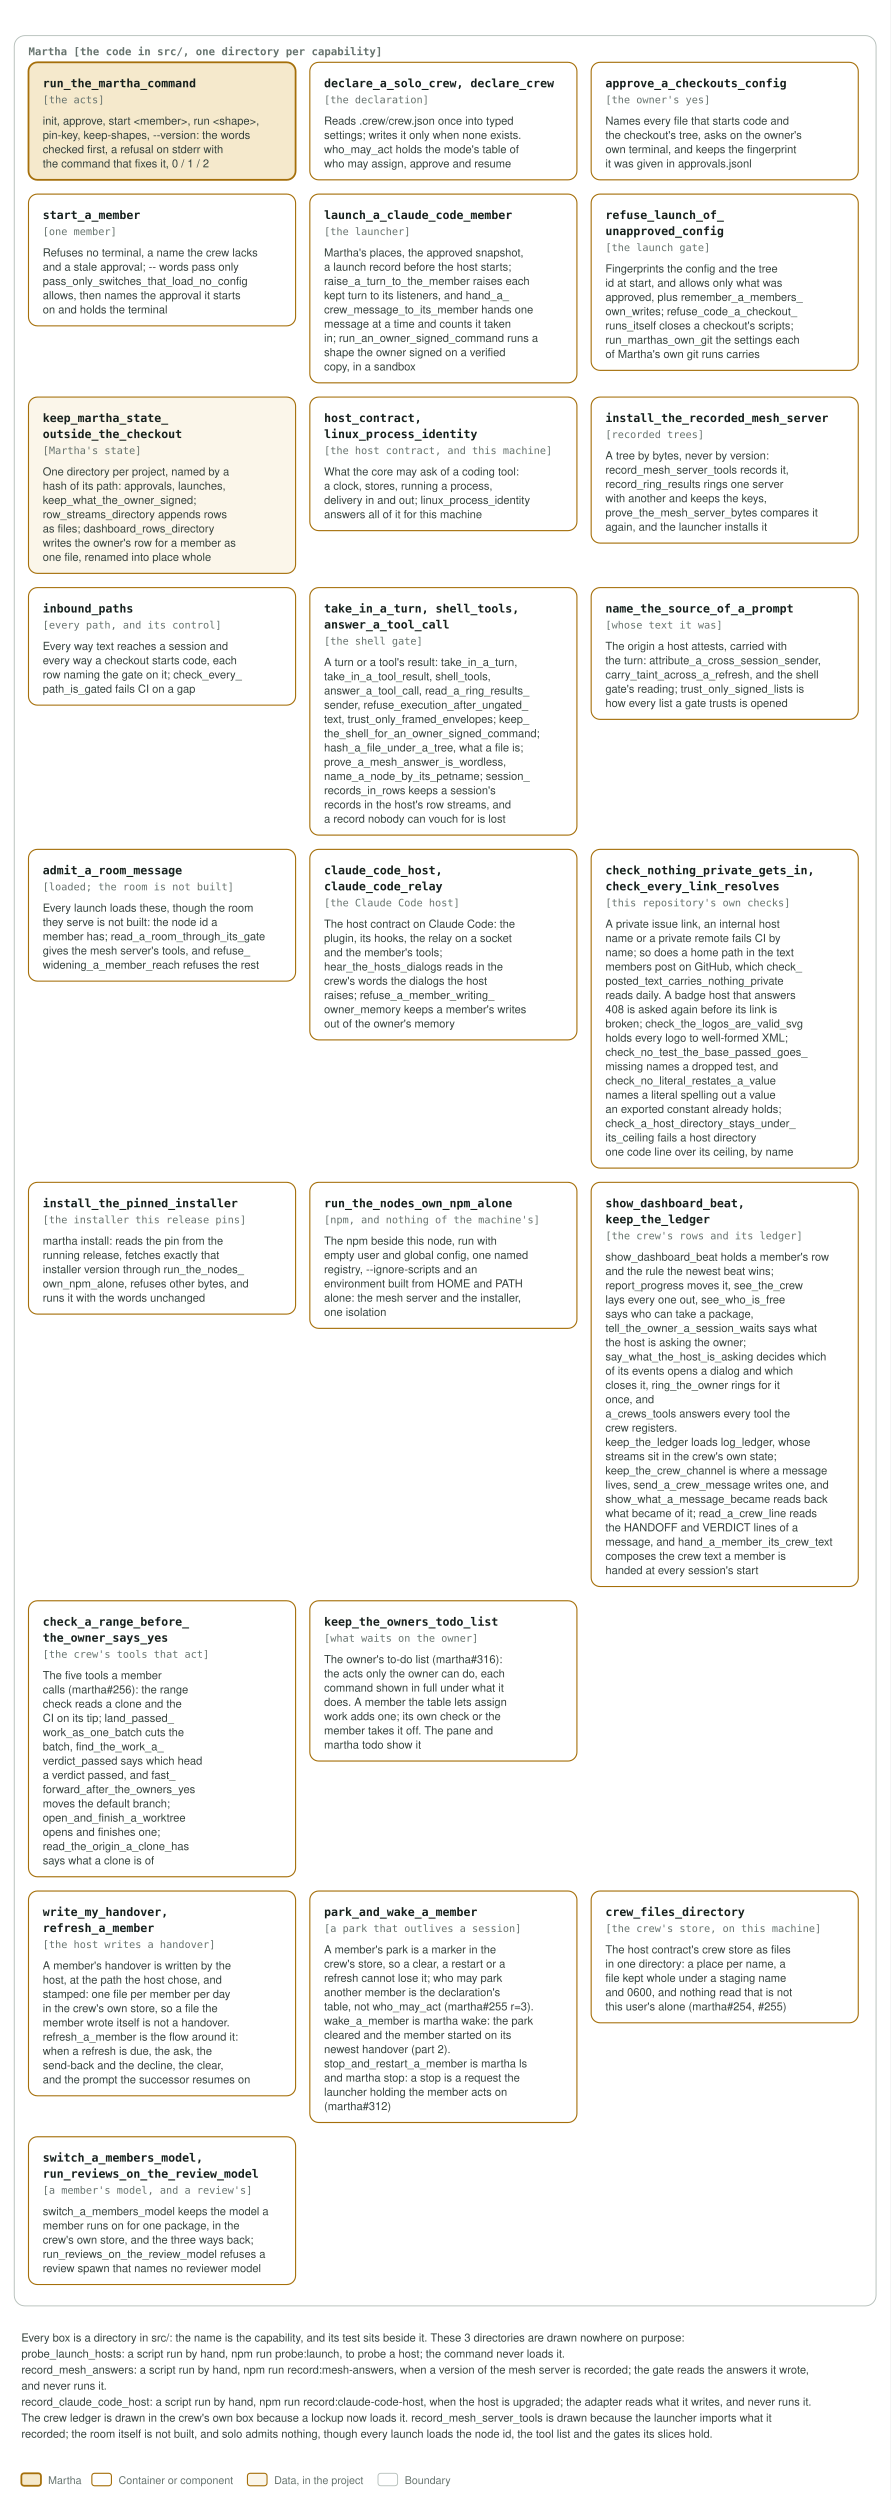
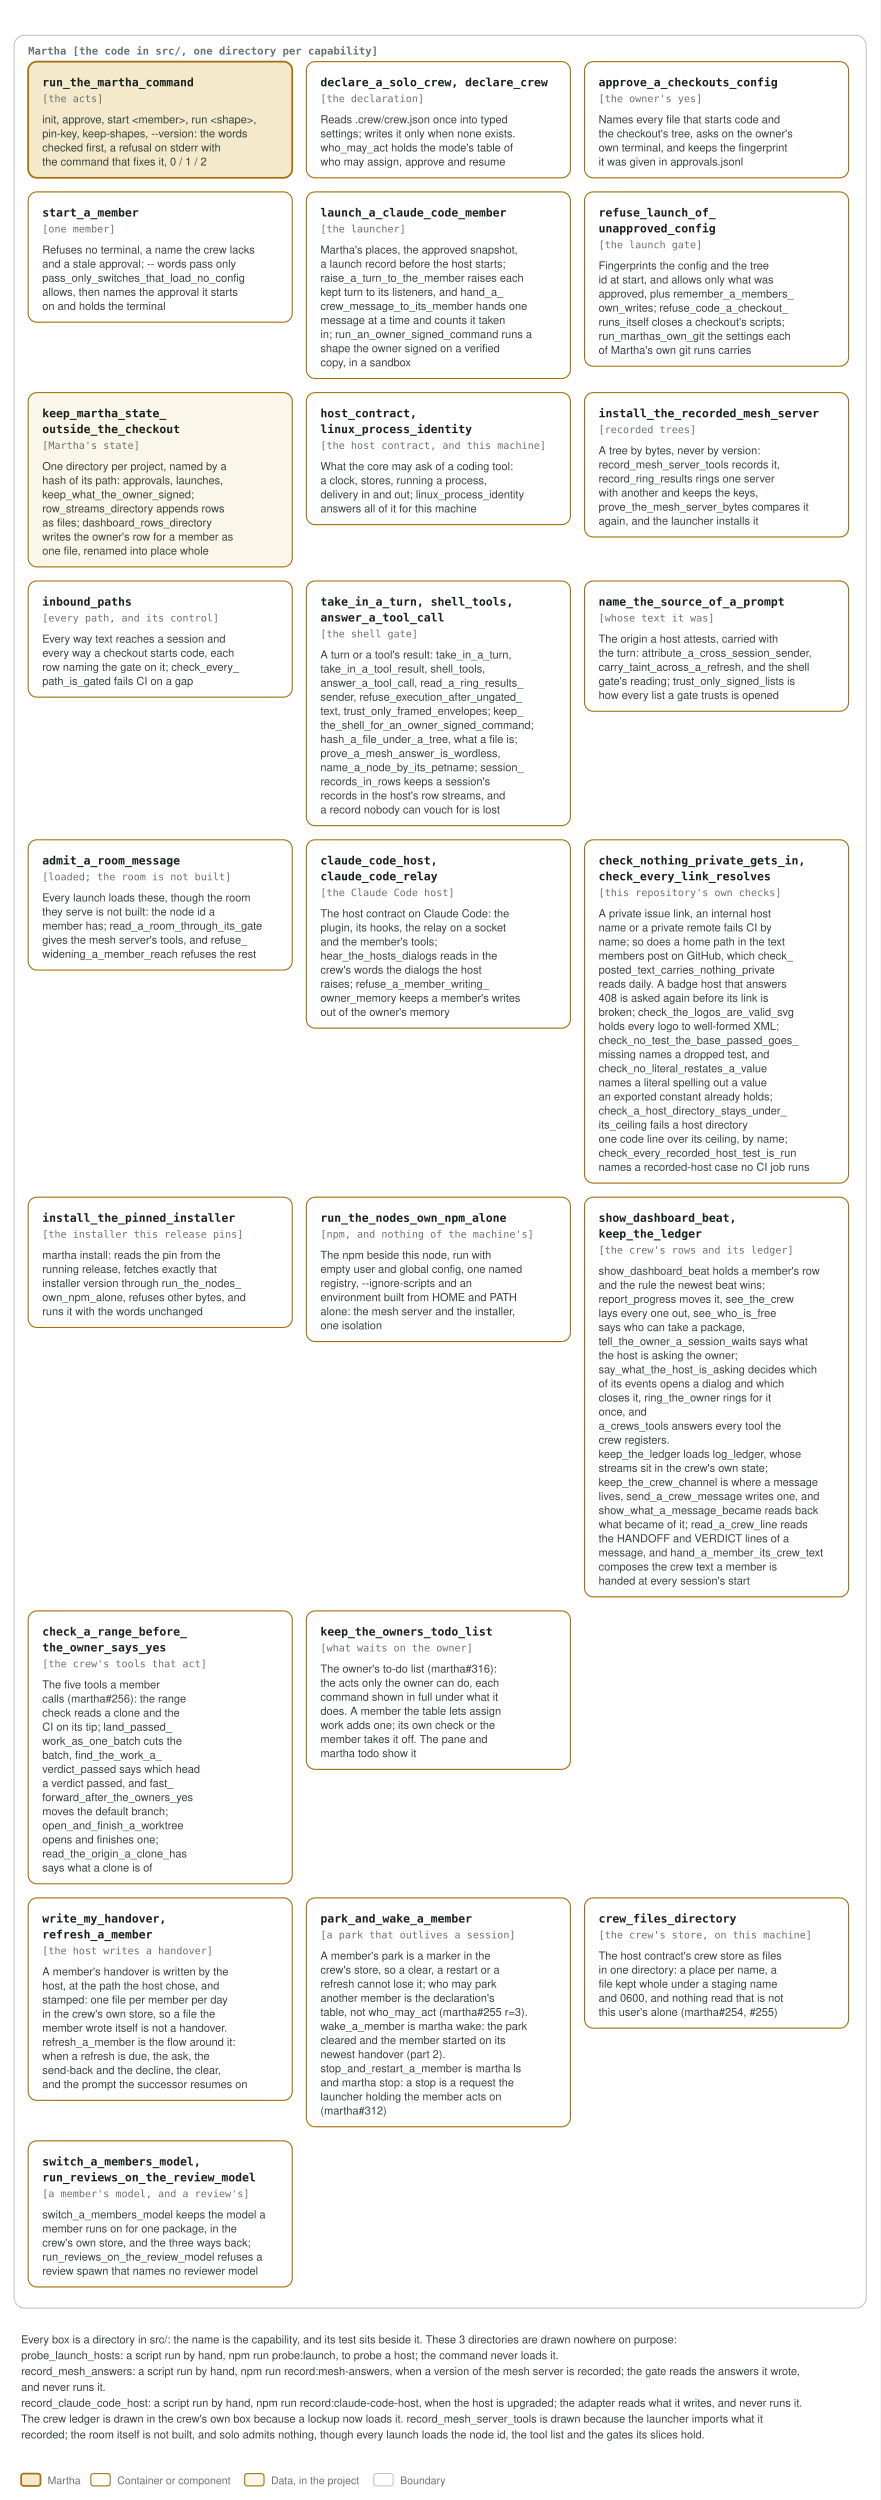
- <svg xmlns="http://www.w3.org/2000/svg" viewBox="0 0 1000 2808" role="img" aria-label="Martha components">
+ <svg xmlns="http://www.w3.org/2000/svg" viewBox="0 0 1000 2840" role="img" aria-label="Martha components">
  <style>
.t-name { font-family: "Atkinson Hyperlegible", "Segoe UI", system-ui, -apple-system, Helvetica, Arial, sans-serif; font-size: 15px; font-weight: 700; }
.t-desc { font-family: "Atkinson Hyperlegible", "Segoe UI", system-ui, -apple-system, Helvetica, Arial, sans-serif; font-size: 12.5px; }
.t-rel { font-family: "Atkinson Hyperlegible", "Segoe UI", system-ui, -apple-system, Helvetica, Arial, sans-serif; font-size: 11.5px; paint-order: stroke; stroke-width: 4px; stroke-linejoin: round; }
.t-code { font-family: "JetBrains Mono", ui-monospace, Menlo, Consolas, monospace; font-size: 13px; font-weight: 600; }
.t-type { font-family: "JetBrains Mono", ui-monospace, Menlo, Consolas, monospace; font-size: 11.5px; }
.t-bound { font-family: "JetBrains Mono", ui-monospace, Menlo, Consolas, monospace; font-size: 12px; font-weight: 600; }
.t-leg { font-family: "Atkinson Hyperlegible", "Segoe UI", system-ui, -apple-system, Helvetica, Arial, sans-serif; font-size: 12px; }
.edge { fill: none; stroke-width: 1.25; }
.edge-team { fill: none; stroke-width: 1.25; stroke-dasharray: 5 4; }
.bg { fill: #FFFFFF; }
.b-sys { fill: #F5E9CC; stroke: #A56F0A; stroke-width: 2; }
.b-per { fill: #E3EBF2; stroke: #3B5B7A; stroke-width: 1.25; }
.b-mac { fill: #E6E4EE; stroke: #5E5A78; stroke-width: 1.25; stroke-dasharray: 5 4; }
.b-ext { fill: #ECEFED; stroke: #8A9791; stroke-width: 1.25; }
.b-cmp { fill: #FFFFFF; stroke: #A56F0A; stroke-width: 1.25; }
.b-dat { fill: #FBF6EA; stroke: #A56F0A; stroke-width: 1.25; }
.b-team { fill: #FFFFFF; stroke: #5E5A78; stroke-width: 1.25; stroke-dasharray: 5 4; }
.b-later { fill: #F3F4F3; stroke: #8A9791; stroke-width: 1.25; stroke-dasharray: 5 4; }
.bound { fill: none; stroke: #B3BDB8; stroke-width: 1; }
.head { fill: #3B5B7A; }
.t-name, .t-code { fill: #16201D; }
.t-type, .t-bound, .t-leg { fill: #66736E; }
.t-desc { fill: #34413C; }
.t-rel { fill: #66736E; stroke: #FFFFFF; }
.edge, .edge-team { stroke: #8A9791; }
.arrowhead { fill: #8A9791; }
@media (prefers-color-scheme: dark) {
.bg { fill: #171F1C; }
.b-sys { fill: #3A2E13; stroke: #E3AA3C; }
.b-per { fill: #1D2A36; stroke: #8EB4D8; }
.b-mac { fill: #26243A; stroke: #A9A4C8; }
.b-ext { fill: #1C2421; stroke: #7D8B85; }
.b-cmp { fill: #171F1C; stroke: #E3AA3C; }
.b-dat { fill: #2A2414; stroke: #E3AA3C; }
.b-team { fill: #171F1C; stroke: #A9A4C8; }
.b-later { fill: #1C2421; stroke: #7D8B85; }
.bound { stroke: #4A5752; }
.head { fill: #8EB4D8; }
.t-name, .t-code { fill: #E6ECE9; }
.t-type, .t-bound, .t-leg { fill: #93A09A; }
.t-desc { fill: #C3CDC8; }
.t-rel { fill: #93A09A; stroke: #171F1C; }
.edge, .edge-team { stroke: #7D8B85; }
.arrowhead { fill: #7D8B85; }
}
</style>
  <defs>
    <marker id="a" viewBox="0 0 10 10" refX="9" refY="5" markerWidth="7" markerHeight="7" orient="auto-start-reverse">
      <path class="arrowhead" d="M0 0L10 5L0 10z" />
    </marker>
  </defs>
-   <rect class="bg" x="0" y="0" width="1000" height="2808" />
+   <rect class="bg" x="0" y="0" width="1000" height="2840" />
  <rect class="b-sys" x="32" y="70" width="300" height="132" rx="10" />
  <text class="t-code" x="48" y="98">run_the_martha_command</text>
  <text class="t-type" x="48" y="116">[the acts]</text>
  <text class="t-desc" x="48" y="140">init, approve, start &lt;member&gt;, run &lt;shape&gt;,</text>
  <text class="t-desc" x="48" y="156">pin-key, keep-shapes, --version: the words</text>
  <text class="t-desc" x="48" y="172">checked first, a refusal on stderr with</text>
  <text class="t-desc" x="48" y="188">the command that fixes it, 0 / 1 / 2</text>
  <rect class="b-cmp" x="348" y="70" width="300" height="132" rx="10" />
  <text class="t-code" x="364" y="98">declare_a_solo_crew, declare_crew</text>
  <text class="t-type" x="364" y="116">[the declaration]</text>
  <text class="t-desc" x="364" y="140">Reads .crew/crew.json once into typed</text>
  <text class="t-desc" x="364" y="156">settings; writes it only when none exists.</text>
  <text class="t-desc" x="364" y="172">who_may_act holds the mode's table of</text>
  <text class="t-desc" x="364" y="188">who may assign, approve and resume</text>
  <rect class="b-cmp" x="664" y="70" width="300" height="132" rx="10" />
  <text class="t-code" x="680" y="98">approve_a_checkouts_config</text>
  <text class="t-type" x="680" y="116">[the owner's yes]</text>
  <text class="t-desc" x="680" y="140">Names every file that starts code and</text>
  <text class="t-desc" x="680" y="156">the checkout's tree, asks on the owner's</text>
  <text class="t-desc" x="680" y="172">own terminal, and keeps the fingerprint</text>
  <text class="t-desc" x="680" y="188">it was given in approvals.jsonl</text>
  <rect class="b-cmp" x="32" y="218" width="300" height="148" rx="10" />
  <text class="t-code" x="48" y="246">start_a_member</text>
  <text class="t-type" x="48" y="264">[one member]</text>
  <text class="t-desc" x="48" y="288">Refuses no terminal, a name the crew lacks</text>
  <text class="t-desc" x="48" y="304">and a stale approval; -- words pass only</text>
  <text class="t-desc" x="48" y="320">pass_only_switches_that_load_no_config</text>
  <text class="t-desc" x="48" y="336">allows, then names the approval it starts</text>
  <text class="t-desc" x="48" y="352">on and holds the terminal</text>
  <rect class="b-cmp" x="348" y="218" width="300" height="212" rx="10" />
  <text class="t-code" x="364" y="246">launch_a_claude_code_member</text>
  <text class="t-type" x="364" y="264">[the launcher]</text>
  <text class="t-desc" x="364" y="288">Martha's places, the approved snapshot,</text>
  <text class="t-desc" x="364" y="304">a launch record before the host starts;</text>
  <text class="t-desc" x="364" y="320">raise_a_turn_to_the_member raises each</text>
  <text class="t-desc" x="364" y="336">kept turn to its listeners, and hand_a_</text>
  <text class="t-desc" x="364" y="352">crew_message_to_its_member hands one</text>
  <text class="t-desc" x="364" y="368">message at a time and counts it taken</text>
  <text class="t-desc" x="364" y="384">in; run_an_owner_signed_command runs a</text>
  <text class="t-desc" x="364" y="400">shape the owner signed on a verified</text>
  <text class="t-desc" x="364" y="416">copy, in a sandbox</text>
  <rect class="b-cmp" x="664" y="218" width="300" height="198" rx="10" />
  <text class="t-code" x="680" y="246">refuse_launch_of_</text>
  <text class="t-code" x="680" y="264">unapproved_config</text>
  <text class="t-type" x="680" y="282">[the launch gate]</text>
  <text class="t-desc" x="680" y="306">Fingerprints the config and the tree</text>
  <text class="t-desc" x="680" y="322">id at start, and allows only what was</text>
  <text class="t-desc" x="680" y="338">approved, plus remember_a_members_</text>
  <text class="t-desc" x="680" y="354">own_writes; refuse_code_a_checkout_</text>
  <text class="t-desc" x="680" y="370">runs_itself closes a checkout's scripts;</text>
  <text class="t-desc" x="680" y="386">run_marthas_own_git the settings each</text>
  <text class="t-desc" x="680" y="402">of Martha's own git runs carries</text>
  <rect class="b-dat" x="32" y="446" width="300" height="198" rx="10" />
  <text class="t-code" x="48" y="474">keep_martha_state_</text>
  <text class="t-code" x="48" y="492">outside_the_checkout</text>
  <text class="t-type" x="48" y="510">[Martha's state]</text>
  <text class="t-desc" x="48" y="534">One directory per project, named by a</text>
  <text class="t-desc" x="48" y="550">hash of its path: approvals, launches,</text>
  <text class="t-desc" x="48" y="566">keep_what_the_owner_signed;</text>
  <text class="t-desc" x="48" y="582">row_streams_directory appends rows</text>
  <text class="t-desc" x="48" y="598">as files; dashboard_rows_directory</text>
  <text class="t-desc" x="48" y="614">writes the owner's row for a member as</text>
  <text class="t-desc" x="48" y="630">one file, renamed into place whole</text>
  <rect class="b-cmp" x="348" y="446" width="300" height="150" rx="10" />
  <text class="t-code" x="364" y="474">host_contract,</text>
  <text class="t-code" x="364" y="492">linux_process_identity</text>
  <text class="t-type" x="364" y="510">[the host contract, and this machine]</text>
  <text class="t-desc" x="364" y="534">What the core may ask of a coding tool:</text>
  <text class="t-desc" x="364" y="550">a clock, stores, running a process,</text>
  <text class="t-desc" x="364" y="566">delivery in and out; linux_process_identity</text>
  <text class="t-desc" x="364" y="582">answers all of it for this machine</text>
  <rect class="b-cmp" x="664" y="446" width="300" height="164" rx="10" />
  <text class="t-code" x="680" y="474">install_the_recorded_mesh_server</text>
  <text class="t-type" x="680" y="492">[recorded trees]</text>
  <text class="t-desc" x="680" y="516">A tree by bytes, never by version:</text>
  <text class="t-desc" x="680" y="532">record_mesh_server_tools records it,</text>
  <text class="t-desc" x="680" y="548">record_ring_results rings one server</text>
  <text class="t-desc" x="680" y="564">with another and keeps the keys,</text>
  <text class="t-desc" x="680" y="580">prove_the_mesh_server_bytes compares it</text>
  <text class="t-desc" x="680" y="596">again, and the launcher installs it</text>
  <rect class="b-cmp" x="32" y="660" width="300" height="132" rx="10" />
  <text class="t-code" x="48" y="688">inbound_paths</text>
  <text class="t-type" x="48" y="706">[every path, and its control]</text>
  <text class="t-desc" x="48" y="730">Every way text reaches a session and</text>
  <text class="t-desc" x="48" y="746">every way a checkout starts code, each</text>
  <text class="t-desc" x="48" y="762">row naming the gate on it; check_every_</text>
  <text class="t-desc" x="48" y="778">path_is_gated fails CI on a gap</text>
  <rect class="b-cmp" x="348" y="660" width="300" height="278" rx="10" />
  <text class="t-code" x="364" y="688">take_in_a_turn, shell_tools,</text>
  <text class="t-code" x="364" y="706">answer_a_tool_call</text>
  <text class="t-type" x="364" y="724">[the shell gate]</text>
  <text class="t-desc" x="364" y="748">A turn or a tool's result: take_in_a_turn,</text>
  <text class="t-desc" x="364" y="764">take_in_a_tool_result, shell_tools,</text>
  <text class="t-desc" x="364" y="780">answer_a_tool_call, read_a_ring_results_</text>
  <text class="t-desc" x="364" y="796">sender, refuse_execution_after_ungated_</text>
  <text class="t-desc" x="364" y="812">text, trust_only_framed_envelopes; keep_</text>
  <text class="t-desc" x="364" y="828">the_shell_for_an_owner_signed_command;</text>
  <text class="t-desc" x="364" y="844">hash_a_file_under_a_tree, what a file is;</text>
  <text class="t-desc" x="364" y="860">prove_a_mesh_answer_is_wordless,</text>
  <text class="t-desc" x="364" y="876">name_a_node_by_its_petname; session_</text>
  <text class="t-desc" x="364" y="892">records_in_rows keeps a session's</text>
  <text class="t-desc" x="364" y="908">records in the host's row streams, and</text>
  <text class="t-desc" x="364" y="924">a record nobody can vouch for is lost</text>
  <rect class="b-cmp" x="664" y="660" width="300" height="148" rx="10" />
  <text class="t-code" x="680" y="688">name_the_source_of_a_prompt</text>
  <text class="t-type" x="680" y="706">[whose text it was]</text>
  <text class="t-desc" x="680" y="730">The origin a host attests, carried with</text>
  <text class="t-desc" x="680" y="746">the turn: attribute_a_cross_session_sender,</text>
  <text class="t-desc" x="680" y="762">carry_taint_across_a_refresh, and the shell</text>
  <text class="t-desc" x="680" y="778">gate's reading; trust_only_signed_lists is</text>
  <text class="t-desc" x="680" y="794">how every list a gate trusts is opened</text>
  <rect class="b-cmp" x="32" y="954" width="300" height="148" rx="10" />
  <text class="t-code" x="48" y="982">admit_a_room_message</text>
  <text class="t-type" x="48" y="1000">[loaded; the room is not built]</text>
  <text class="t-desc" x="48" y="1024">Every launch loads these, though the room</text>
  <text class="t-desc" x="48" y="1040">they serve is not built: the node id a</text>
  <text class="t-desc" x="48" y="1056">member has; read_a_room_through_its_gate</text>
  <text class="t-desc" x="48" y="1072">gives the mesh server's tools, and refuse_</text>
  <text class="t-desc" x="48" y="1088">widening_a_member_reach refuses the rest</text>
  <rect class="b-cmp" x="348" y="954" width="300" height="214" rx="10" />
  <text class="t-code" x="364" y="982">claude_code_host,</text>
  <text class="t-code" x="364" y="1000">claude_code_relay</text>
  <text class="t-type" x="364" y="1018">[the Claude Code host]</text>
  <text class="t-desc" x="364" y="1042">The host contract on Claude Code: the</text>
  <text class="t-desc" x="364" y="1058">plugin, its hooks, the relay on a socket</text>
  <text class="t-desc" x="364" y="1074">and the member's tools;</text>
  <text class="t-desc" x="364" y="1090">hear_the_hosts_dialogs reads in the</text>
  <text class="t-desc" x="364" y="1106">crew's words the dialogs the host</text>
  <text class="t-desc" x="364" y="1122">raises; refuse_a_member_writing_</text>
  <text class="t-desc" x="364" y="1138">owner_memory keeps a member's writes</text>
  <text class="t-desc" x="364" y="1154">out of the owner's memory</text>
-   <rect class="b-cmp" x="664" y="954" width="300" height="358" rx="10" />
+   <rect class="b-cmp" x="664" y="954" width="300" height="390" rx="10" />
  <text class="t-code" x="680" y="982">check_nothing_private_gets_in,</text>
  <text class="t-code" x="680" y="1000">check_every_link_resolves</text>
  <text class="t-type" x="680" y="1018">[this repository's own checks]</text>
  <text class="t-desc" x="680" y="1042">A private issue link, an internal host</text>
  <text class="t-desc" x="680" y="1058">name or a private remote fails CI by</text>
  <text class="t-desc" x="680" y="1074">name; so does a home path in the text</text>
  <text class="t-desc" x="680" y="1090">members post on GitHub, which check_</text>
  <text class="t-desc" x="680" y="1106">posted_text_carries_nothing_private</text>
  <text class="t-desc" x="680" y="1122">reads daily. A badge host that answers</text>
  <text class="t-desc" x="680" y="1138">408 is asked again before its link is</text>
  <text class="t-desc" x="680" y="1154">broken; check_the_logos_are_valid_svg</text>
  <text class="t-desc" x="680" y="1170">holds every logo to well-formed XML;</text>
  <text class="t-desc" x="680" y="1186">check_no_test_the_base_passed_goes_</text>
  <text class="t-desc" x="680" y="1202">missing names a dropped test, and</text>
  <text class="t-desc" x="680" y="1218">check_no_literal_restates_a_value</text>
  <text class="t-desc" x="680" y="1234">names a literal spelling out a value</text>
  <text class="t-desc" x="680" y="1250">an exported constant already holds;</text>
  <text class="t-desc" x="680" y="1266">check_a_host_directory_stays_under_</text>
  <text class="t-desc" x="680" y="1282">its_ceiling fails a host directory</text>
-   <text class="t-desc" x="680" y="1298">one code line over its ceiling, by name</text>
-   <rect class="b-cmp" x="32" y="1328" width="300" height="148" rx="10" />
-   <text class="t-code" x="48" y="1356">install_the_pinned_installer</text>
-   <text class="t-type" x="48" y="1374">[the installer this release pins]</text>
-   <text class="t-desc" x="48" y="1398">martha install: reads the pin from the</text>
-   <text class="t-desc" x="48" y="1414">running release, fetches exactly that</text>
-   <text class="t-desc" x="48" y="1430">installer version through run_the_nodes_</text>
-   <text class="t-desc" x="48" y="1446">own_npm_alone, refuses other bytes, and</text>
-   <text class="t-desc" x="48" y="1462">runs it with the words unchanged</text>
-   <rect class="b-cmp" x="348" y="1328" width="300" height="164" rx="10" />
-   <text class="t-code" x="364" y="1356">run_the_nodes_own_npm_alone</text>
-   <text class="t-type" x="364" y="1374">[npm, and nothing of the machine's]</text>
-   <text class="t-desc" x="364" y="1398">The npm beside this node, run with</text>
-   <text class="t-desc" x="364" y="1414">empty user and global config, one named</text>
-   <text class="t-desc" x="364" y="1430">registry, --ignore-scripts and an</text>
-   <text class="t-desc" x="364" y="1446">environment built from HOME and PATH</text>
-   <text class="t-desc" x="364" y="1462">alone: the mesh server and the installer,</text>
-   <text class="t-desc" x="364" y="1478">one isolation</text>
-   <rect class="b-cmp" x="664" y="1328" width="300" height="454" rx="10" />
-   <text class="t-code" x="680" y="1356">show_dashboard_beat,</text>
-   <text class="t-code" x="680" y="1374">keep_the_ledger</text>
-   <text class="t-type" x="680" y="1392">[the crew's rows and its ledger]</text>
-   <text class="t-desc" x="680" y="1416">show_dashboard_beat holds a member's row</text>
-   <text class="t-desc" x="680" y="1432">and the rule the newest beat wins;</text>
-   <text class="t-desc" x="680" y="1448">report_progress moves it, see_the_crew</text>
-   <text class="t-desc" x="680" y="1464">lays every one out, see_who_is_free</text>
-   <text class="t-desc" x="680" y="1480">says who can take a package,</text>
-   <text class="t-desc" x="680" y="1496">tell_the_owner_a_session_waits says what</text>
-   <text class="t-desc" x="680" y="1512">the host is asking the owner;</text>
-   <text class="t-desc" x="680" y="1528">say_what_the_host_is_asking decides which</text>
-   <text class="t-desc" x="680" y="1544">of its events opens a dialog and which</text>
-   <text class="t-desc" x="680" y="1560">closes it, ring_the_owner rings for it</text>
-   <text class="t-desc" x="680" y="1576">once, and</text>
-   <text class="t-desc" x="680" y="1592">a_crews_tools answers every tool the</text>
-   <text class="t-desc" x="680" y="1608">crew registers.</text>
-   <text class="t-desc" x="680" y="1624">keep_the_ledger loads log_ledger, whose</text>
-   <text class="t-desc" x="680" y="1640">streams sit in the crew's own state;</text>
-   <text class="t-desc" x="680" y="1656">keep_the_crew_channel is where a message</text>
-   <text class="t-desc" x="680" y="1672">lives, send_a_crew_message writes one, and</text>
-   <text class="t-desc" x="680" y="1688">show_what_a_message_became reads back</text>
-   <text class="t-desc" x="680" y="1704">what became of it; read_a_crew_line reads</text>
-   <text class="t-desc" x="680" y="1720">the HANDOFF and VERDICT lines of a</text>
-   <text class="t-desc" x="680" y="1736">message, and hand_a_member_its_crew_text</text>
-   <text class="t-desc" x="680" y="1752">composes the crew text a member is</text>
-   <text class="t-desc" x="680" y="1768">handed at every session's start</text>
-   <rect class="b-cmp" x="32" y="1798" width="300" height="310" rx="10" />
-   <text class="t-code" x="48" y="1826">check_a_range_before_</text>
-   <text class="t-code" x="48" y="1844">the_owner_says_yes</text>
-   <text class="t-type" x="48" y="1862">[the crew's tools that act]</text>
-   <text class="t-desc" x="48" y="1886">The five tools a member</text>
-   <text class="t-desc" x="48" y="1902">calls (martha#256): the range</text>
-   <text class="t-desc" x="48" y="1918">check reads a clone and the</text>
-   <text class="t-desc" x="48" y="1934">CI on its tip; land_passed_</text>
-   <text class="t-desc" x="48" y="1950">work_as_one_batch cuts the</text>
-   <text class="t-desc" x="48" y="1966">batch, find_the_work_a_</text>
-   <text class="t-desc" x="48" y="1982">verdict_passed says which head</text>
-   <text class="t-desc" x="48" y="1998">a verdict passed, and fast_</text>
-   <text class="t-desc" x="48" y="2014">forward_after_the_owners_yes</text>
-   <text class="t-desc" x="48" y="2030">moves the default branch;</text>
-   <text class="t-desc" x="48" y="2046">open_and_finish_a_worktree</text>
-   <text class="t-desc" x="48" y="2062">opens and finishes one;</text>
-   <text class="t-desc" x="48" y="2078">read_the_origin_a_clone_has</text>
-   <text class="t-desc" x="48" y="2094">says what a clone is of</text>
-   <rect class="b-cmp" x="348" y="1798" width="300" height="180" rx="10" />
-   <text class="t-code" x="364" y="1826">keep_the_owners_todo_list</text>
-   <text class="t-type" x="364" y="1844">[what waits on the owner]</text>
-   <text class="t-desc" x="364" y="1868">The owner's to-do list (martha#316):</text>
-   <text class="t-desc" x="364" y="1884">the acts only the owner can do, each</text>
-   <text class="t-desc" x="364" y="1900">command shown in full under what it</text>
-   <text class="t-desc" x="364" y="1916">does. A member the table lets assign</text>
-   <text class="t-desc" x="364" y="1932">work adds one; its own check or the</text>
-   <text class="t-desc" x="364" y="1948">member takes it off. The pane and</text>
-   <text class="t-desc" x="364" y="1964">martha todo show it</text>
-   <rect class="b-cmp" x="32" y="2124" width="300" height="230" rx="10" />
-   <text class="t-code" x="48" y="2152">write_my_handover,</text>
-   <text class="t-code" x="48" y="2170">refresh_a_member</text>
-   <text class="t-type" x="48" y="2188">[the host writes a handover]</text>
-   <text class="t-desc" x="48" y="2212">A member's handover is written by the</text>
-   <text class="t-desc" x="48" y="2228">host, at the path the host chose, and</text>
-   <text class="t-desc" x="48" y="2244">stamped: one file per member per day</text>
-   <text class="t-desc" x="48" y="2260">in the crew's own store, so a file the</text>
-   <text class="t-desc" x="48" y="2276">member wrote itself is not a handover.</text>
-   <text class="t-desc" x="48" y="2292">refresh_a_member is the flow around it:</text>
-   <text class="t-desc" x="48" y="2308">when a refresh is due, the ask, the</text>
-   <text class="t-desc" x="48" y="2324">send-back and the decline, the clear,</text>
-   <text class="t-desc" x="48" y="2340">and the prompt the successor resumes on</text>
-   <rect class="b-cmp" x="348" y="2124" width="300" height="260" rx="10" />
-   <text class="t-code" x="364" y="2152">park_and_wake_a_member</text>
-   <text class="t-type" x="364" y="2170">[a park that outlives a session]</text>
-   <text class="t-desc" x="364" y="2194">A member's park is a marker in the</text>
-   <text class="t-desc" x="364" y="2210">crew's store, so a clear, a restart or a</text>
-   <text class="t-desc" x="364" y="2226">refresh cannot lose it; who may park</text>
-   <text class="t-desc" x="364" y="2242">another member is the declaration's</text>
-   <text class="t-desc" x="364" y="2258">table, not who_may_act (martha#255 r=3).</text>
-   <text class="t-desc" x="364" y="2274">wake_a_member is martha wake: the park</text>
-   <text class="t-desc" x="364" y="2290">cleared and the member started on its</text>
-   <text class="t-desc" x="364" y="2306">newest handover (part 2).</text>
-   <text class="t-desc" x="364" y="2322">stop_and_restart_a_member is martha ls</text>
-   <text class="t-desc" x="364" y="2338">and martha stop: a stop is a request the</text>
-   <text class="t-desc" x="364" y="2354">launcher holding the member acts on</text>
-   <text class="t-desc" x="364" y="2370">(martha#312)</text>
-   <rect class="b-cmp" x="664" y="2124" width="300" height="148" rx="10" />
-   <text class="t-code" x="680" y="2152">crew_files_directory</text>
-   <text class="t-type" x="680" y="2170">[the crew's store, on this machine]</text>
-   <text class="t-desc" x="680" y="2194">The host contract's crew store as files</text>
-   <text class="t-desc" x="680" y="2210">in one directory: a place per name, a</text>
-   <text class="t-desc" x="680" y="2226">file kept whole under a staging name</text>
-   <text class="t-desc" x="680" y="2242">and 0600, and nothing read that is not</text>
-   <text class="t-desc" x="680" y="2258">this user's alone (martha#254, #255)</text>
-   <rect class="b-cmp" x="32" y="2400" width="300" height="166" rx="10" />
-   <text class="t-code" x="48" y="2428">switch_a_members_model,</text>
-   <text class="t-code" x="48" y="2446">run_reviews_on_the_review_model</text>
-   <text class="t-type" x="48" y="2464">[a member's model, and a review's]</text>
-   <text class="t-desc" x="48" y="2488">switch_a_members_model keeps the model a</text>
-   <text class="t-desc" x="48" y="2504">member runs on for one package, in the</text>
-   <text class="t-desc" x="48" y="2520">crew's own store, and the three ways back;</text>
-   <text class="t-desc" x="48" y="2536">run_reviews_on_the_review_model refuses a</text>
-   <text class="t-desc" x="48" y="2552">review spawn that names no reviewer model</text>
-   <rect class="bound" x="16" y="40" width="968" height="2550" rx="12" />
+   <text class="t-desc" x="680" y="1298">one code line over its ceiling, by name;</text>
+   <text class="t-desc" x="680" y="1314">check_every_recorded_host_test_is_run</text>
+   <text class="t-desc" x="680" y="1330">names a recorded-host case no CI job runs</text>
+   <rect class="b-cmp" x="32" y="1360" width="300" height="148" rx="10" />
+   <text class="t-code" x="48" y="1388">install_the_pinned_installer</text>
+   <text class="t-type" x="48" y="1406">[the installer this release pins]</text>
+   <text class="t-desc" x="48" y="1430">martha install: reads the pin from the</text>
+   <text class="t-desc" x="48" y="1446">running release, fetches exactly that</text>
+   <text class="t-desc" x="48" y="1462">installer version through run_the_nodes_</text>
+   <text class="t-desc" x="48" y="1478">own_npm_alone, refuses other bytes, and</text>
+   <text class="t-desc" x="48" y="1494">runs it with the words unchanged</text>
+   <rect class="b-cmp" x="348" y="1360" width="300" height="164" rx="10" />
+   <text class="t-code" x="364" y="1388">run_the_nodes_own_npm_alone</text>
+   <text class="t-type" x="364" y="1406">[npm, and nothing of the machine's]</text>
+   <text class="t-desc" x="364" y="1430">The npm beside this node, run with</text>
+   <text class="t-desc" x="364" y="1446">empty user and global config, one named</text>
+   <text class="t-desc" x="364" y="1462">registry, --ignore-scripts and an</text>
+   <text class="t-desc" x="364" y="1478">environment built from HOME and PATH</text>
+   <text class="t-desc" x="364" y="1494">alone: the mesh server and the installer,</text>
+   <text class="t-desc" x="364" y="1510">one isolation</text>
+   <rect class="b-cmp" x="664" y="1360" width="300" height="454" rx="10" />
+   <text class="t-code" x="680" y="1388">show_dashboard_beat,</text>
+   <text class="t-code" x="680" y="1406">keep_the_ledger</text>
+   <text class="t-type" x="680" y="1424">[the crew's rows and its ledger]</text>
+   <text class="t-desc" x="680" y="1448">show_dashboard_beat holds a member's row</text>
+   <text class="t-desc" x="680" y="1464">and the rule the newest beat wins;</text>
+   <text class="t-desc" x="680" y="1480">report_progress moves it, see_the_crew</text>
+   <text class="t-desc" x="680" y="1496">lays every one out, see_who_is_free</text>
+   <text class="t-desc" x="680" y="1512">says who can take a package,</text>
+   <text class="t-desc" x="680" y="1528">tell_the_owner_a_session_waits says what</text>
+   <text class="t-desc" x="680" y="1544">the host is asking the owner;</text>
+   <text class="t-desc" x="680" y="1560">say_what_the_host_is_asking decides which</text>
+   <text class="t-desc" x="680" y="1576">of its events opens a dialog and which</text>
+   <text class="t-desc" x="680" y="1592">closes it, ring_the_owner rings for it</text>
+   <text class="t-desc" x="680" y="1608">once, and</text>
+   <text class="t-desc" x="680" y="1624">a_crews_tools answers every tool the</text>
+   <text class="t-desc" x="680" y="1640">crew registers.</text>
+   <text class="t-desc" x="680" y="1656">keep_the_ledger loads log_ledger, whose</text>
+   <text class="t-desc" x="680" y="1672">streams sit in the crew's own state;</text>
+   <text class="t-desc" x="680" y="1688">keep_the_crew_channel is where a message</text>
+   <text class="t-desc" x="680" y="1704">lives, send_a_crew_message writes one, and</text>
+   <text class="t-desc" x="680" y="1720">show_what_a_message_became reads back</text>
+   <text class="t-desc" x="680" y="1736">what became of it; read_a_crew_line reads</text>
+   <text class="t-desc" x="680" y="1752">the HANDOFF and VERDICT lines of a</text>
+   <text class="t-desc" x="680" y="1768">message, and hand_a_member_its_crew_text</text>
+   <text class="t-desc" x="680" y="1784">composes the crew text a member is</text>
+   <text class="t-desc" x="680" y="1800">handed at every session's start</text>
+   <rect class="b-cmp" x="32" y="1830" width="300" height="310" rx="10" />
+   <text class="t-code" x="48" y="1858">check_a_range_before_</text>
+   <text class="t-code" x="48" y="1876">the_owner_says_yes</text>
+   <text class="t-type" x="48" y="1894">[the crew's tools that act]</text>
+   <text class="t-desc" x="48" y="1918">The five tools a member</text>
+   <text class="t-desc" x="48" y="1934">calls (martha#256): the range</text>
+   <text class="t-desc" x="48" y="1950">check reads a clone and the</text>
+   <text class="t-desc" x="48" y="1966">CI on its tip; land_passed_</text>
+   <text class="t-desc" x="48" y="1982">work_as_one_batch cuts the</text>
+   <text class="t-desc" x="48" y="1998">batch, find_the_work_a_</text>
+   <text class="t-desc" x="48" y="2014">verdict_passed says which head</text>
+   <text class="t-desc" x="48" y="2030">a verdict passed, and fast_</text>
+   <text class="t-desc" x="48" y="2046">forward_after_the_owners_yes</text>
+   <text class="t-desc" x="48" y="2062">moves the default branch;</text>
+   <text class="t-desc" x="48" y="2078">open_and_finish_a_worktree</text>
+   <text class="t-desc" x="48" y="2094">opens and finishes one;</text>
+   <text class="t-desc" x="48" y="2110">read_the_origin_a_clone_has</text>
+   <text class="t-desc" x="48" y="2126">says what a clone is of</text>
+   <rect class="b-cmp" x="348" y="1830" width="300" height="180" rx="10" />
+   <text class="t-code" x="364" y="1858">keep_the_owners_todo_list</text>
+   <text class="t-type" x="364" y="1876">[what waits on the owner]</text>
+   <text class="t-desc" x="364" y="1900">The owner's to-do list (martha#316):</text>
+   <text class="t-desc" x="364" y="1916">the acts only the owner can do, each</text>
+   <text class="t-desc" x="364" y="1932">command shown in full under what it</text>
+   <text class="t-desc" x="364" y="1948">does. A member the table lets assign</text>
+   <text class="t-desc" x="364" y="1964">work adds one; its own check or the</text>
+   <text class="t-desc" x="364" y="1980">member takes it off. The pane and</text>
+   <text class="t-desc" x="364" y="1996">martha todo show it</text>
+   <rect class="b-cmp" x="32" y="2156" width="300" height="230" rx="10" />
+   <text class="t-code" x="48" y="2184">write_my_handover,</text>
+   <text class="t-code" x="48" y="2202">refresh_a_member</text>
+   <text class="t-type" x="48" y="2220">[the host writes a handover]</text>
+   <text class="t-desc" x="48" y="2244">A member's handover is written by the</text>
+   <text class="t-desc" x="48" y="2260">host, at the path the host chose, and</text>
+   <text class="t-desc" x="48" y="2276">stamped: one file per member per day</text>
+   <text class="t-desc" x="48" y="2292">in the crew's own store, so a file the</text>
+   <text class="t-desc" x="48" y="2308">member wrote itself is not a handover.</text>
+   <text class="t-desc" x="48" y="2324">refresh_a_member is the flow around it:</text>
+   <text class="t-desc" x="48" y="2340">when a refresh is due, the ask, the</text>
+   <text class="t-desc" x="48" y="2356">send-back and the decline, the clear,</text>
+   <text class="t-desc" x="48" y="2372">and the prompt the successor resumes on</text>
+   <rect class="b-cmp" x="348" y="2156" width="300" height="260" rx="10" />
+   <text class="t-code" x="364" y="2184">park_and_wake_a_member</text>
+   <text class="t-type" x="364" y="2202">[a park that outlives a session]</text>
+   <text class="t-desc" x="364" y="2226">A member's park is a marker in the</text>
+   <text class="t-desc" x="364" y="2242">crew's store, so a clear, a restart or a</text>
+   <text class="t-desc" x="364" y="2258">refresh cannot lose it; who may park</text>
+   <text class="t-desc" x="364" y="2274">another member is the declaration's</text>
+   <text class="t-desc" x="364" y="2290">table, not who_may_act (martha#255 r=3).</text>
+   <text class="t-desc" x="364" y="2306">wake_a_member is martha wake: the park</text>
+   <text class="t-desc" x="364" y="2322">cleared and the member started on its</text>
+   <text class="t-desc" x="364" y="2338">newest handover (part 2).</text>
+   <text class="t-desc" x="364" y="2354">stop_and_restart_a_member is martha ls</text>
+   <text class="t-desc" x="364" y="2370">and martha stop: a stop is a request the</text>
+   <text class="t-desc" x="364" y="2386">launcher holding the member acts on</text>
+   <text class="t-desc" x="364" y="2402">(martha#312)</text>
+   <rect class="b-cmp" x="664" y="2156" width="300" height="148" rx="10" />
+   <text class="t-code" x="680" y="2184">crew_files_directory</text>
+   <text class="t-type" x="680" y="2202">[the crew's store, on this machine]</text>
+   <text class="t-desc" x="680" y="2226">The host contract's crew store as files</text>
+   <text class="t-desc" x="680" y="2242">in one directory: a place per name, a</text>
+   <text class="t-desc" x="680" y="2258">file kept whole under a staging name</text>
+   <text class="t-desc" x="680" y="2274">and 0600, and nothing read that is not</text>
+   <text class="t-desc" x="680" y="2290">this user's alone (martha#254, #255)</text>
+   <rect class="b-cmp" x="32" y="2432" width="300" height="166" rx="10" />
+   <text class="t-code" x="48" y="2460">switch_a_members_model,</text>
+   <text class="t-code" x="48" y="2478">run_reviews_on_the_review_model</text>
+   <text class="t-type" x="48" y="2496">[a member's model, and a review's]</text>
+   <text class="t-desc" x="48" y="2520">switch_a_members_model keeps the model a</text>
+   <text class="t-desc" x="48" y="2536">member runs on for one package, in the</text>
+   <text class="t-desc" x="48" y="2552">crew's own store, and the three ways back;</text>
+   <text class="t-desc" x="48" y="2568">run_reviews_on_the_review_model refuses a</text>
+   <text class="t-desc" x="48" y="2584">review spawn that names no reviewer model</text>
+   <rect class="bound" x="16" y="40" width="968" height="2582" rx="12" />
  <text class="t-bound" x="32" y="62">Martha [the code in src/, one directory per capability]</text>
-   <text class="t-desc" x="24" y="2630">Every box is a directory in src/: the name is the capability, and its test sits beside it. These 3 directories are drawn nowhere on purpose:</text>
-   <text class="t-desc" x="24" y="2648">probe_launch_hosts: a script run by hand, npm run probe:launch, to probe a host; the command never loads it.</text>
-   <text class="t-desc" x="24" y="2666">record_mesh_answers: a script run by hand, npm run record:mesh-answers, when a version of the mesh server is recorded; the gate reads the answers it wrote,</text>
-   <text class="t-desc" x="24" y="2684">and never runs it.</text>
-   <text class="t-desc" x="24" y="2702">record_claude_code_host: a script run by hand, npm run record:claude-code-host, when the host is upgraded; the adapter reads what it writes, and never runs it.</text>
-   <text class="t-desc" x="24" y="2720">The crew ledger is drawn in the crew's own box because a lockup now loads it. record_mesh_server_tools is drawn because the launcher imports what it</text>
-   <text class="t-desc" x="24" y="2738">recorded; the room itself is not built, and solo admits nothing, though every launch loads the node id, the tool list and the gates its slices hold.</text>
-   <rect class="b-sys" x="24" y="2778" width="22" height="14" rx="3" />
-   <text class="t-leg" x="54" y="2790">Martha</text>
-   <rect class="b-cmp" x="103.168" y="2778" width="22" height="14" rx="3" />
-   <text class="t-leg" x="133.168" y="2790">Container or component</text>
-   <rect class="b-dat" x="277.94" y="2778" width="22" height="14" rx="3" />
-   <text class="t-leg" x="307.94" y="2790">Data, in the project</text>
-   <rect class="bound" x="424.572" y="2778" width="22" height="14" rx="3" />
-   <text class="t-leg" x="454.572" y="2790">Boundary</text>
+   <text class="t-desc" x="24" y="2662">Every box is a directory in src/: the name is the capability, and its test sits beside it. These 3 directories are drawn nowhere on purpose:</text>
+   <text class="t-desc" x="24" y="2680">probe_launch_hosts: a script run by hand, npm run probe:launch, to probe a host; the command never loads it.</text>
+   <text class="t-desc" x="24" y="2698">record_mesh_answers: a script run by hand, npm run record:mesh-answers, when a version of the mesh server is recorded; the gate reads the answers it wrote,</text>
+   <text class="t-desc" x="24" y="2716">and never runs it.</text>
+   <text class="t-desc" x="24" y="2734">record_claude_code_host: a script run by hand, npm run record:claude-code-host, when the host is upgraded; the adapter reads what it writes, and never runs it.</text>
+   <text class="t-desc" x="24" y="2752">The crew ledger is drawn in the crew's own box because a lockup now loads it. record_mesh_server_tools is drawn because the launcher imports what it</text>
+   <text class="t-desc" x="24" y="2770">recorded; the room itself is not built, and solo admits nothing, though every launch loads the node id, the tool list and the gates its slices hold.</text>
+   <rect class="b-sys" x="24" y="2810" width="22" height="14" rx="3" />
+   <text class="t-leg" x="54" y="2822">Martha</text>
+   <rect class="b-cmp" x="103.168" y="2810" width="22" height="14" rx="3" />
+   <text class="t-leg" x="133.168" y="2822">Container or component</text>
+   <rect class="b-dat" x="277.94" y="2810" width="22" height="14" rx="3" />
+   <text class="t-leg" x="307.94" y="2822">Data, in the project</text>
+   <rect class="bound" x="424.572" y="2810" width="22" height="14" rx="3" />
+   <text class="t-leg" x="454.572" y="2822">Boundary</text>
</svg>
